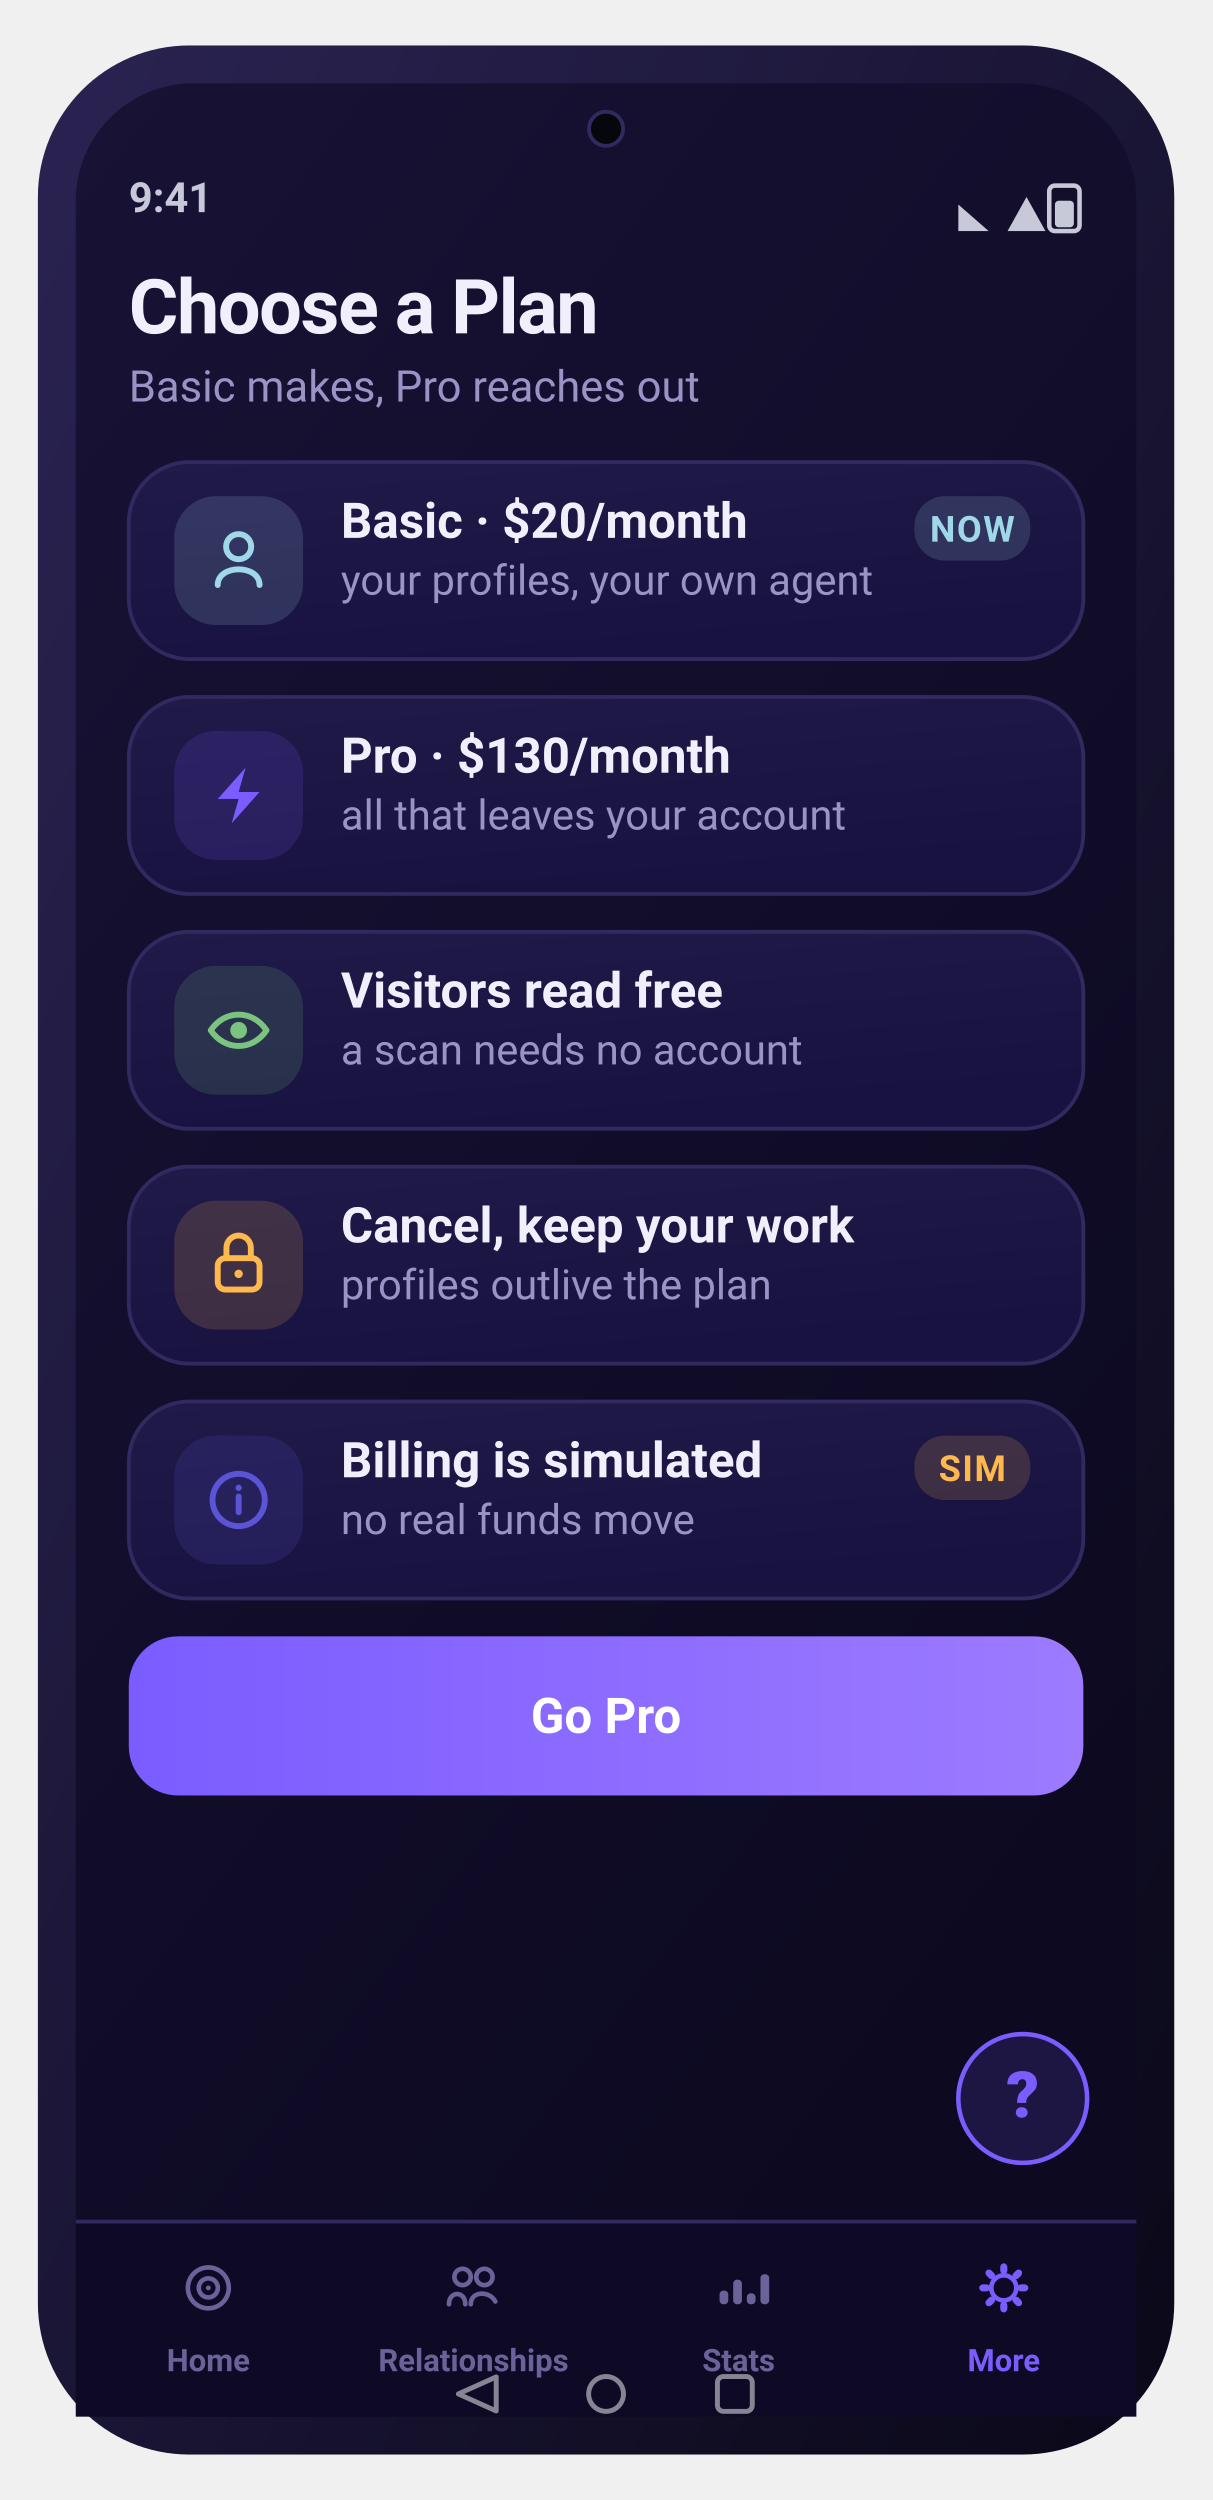
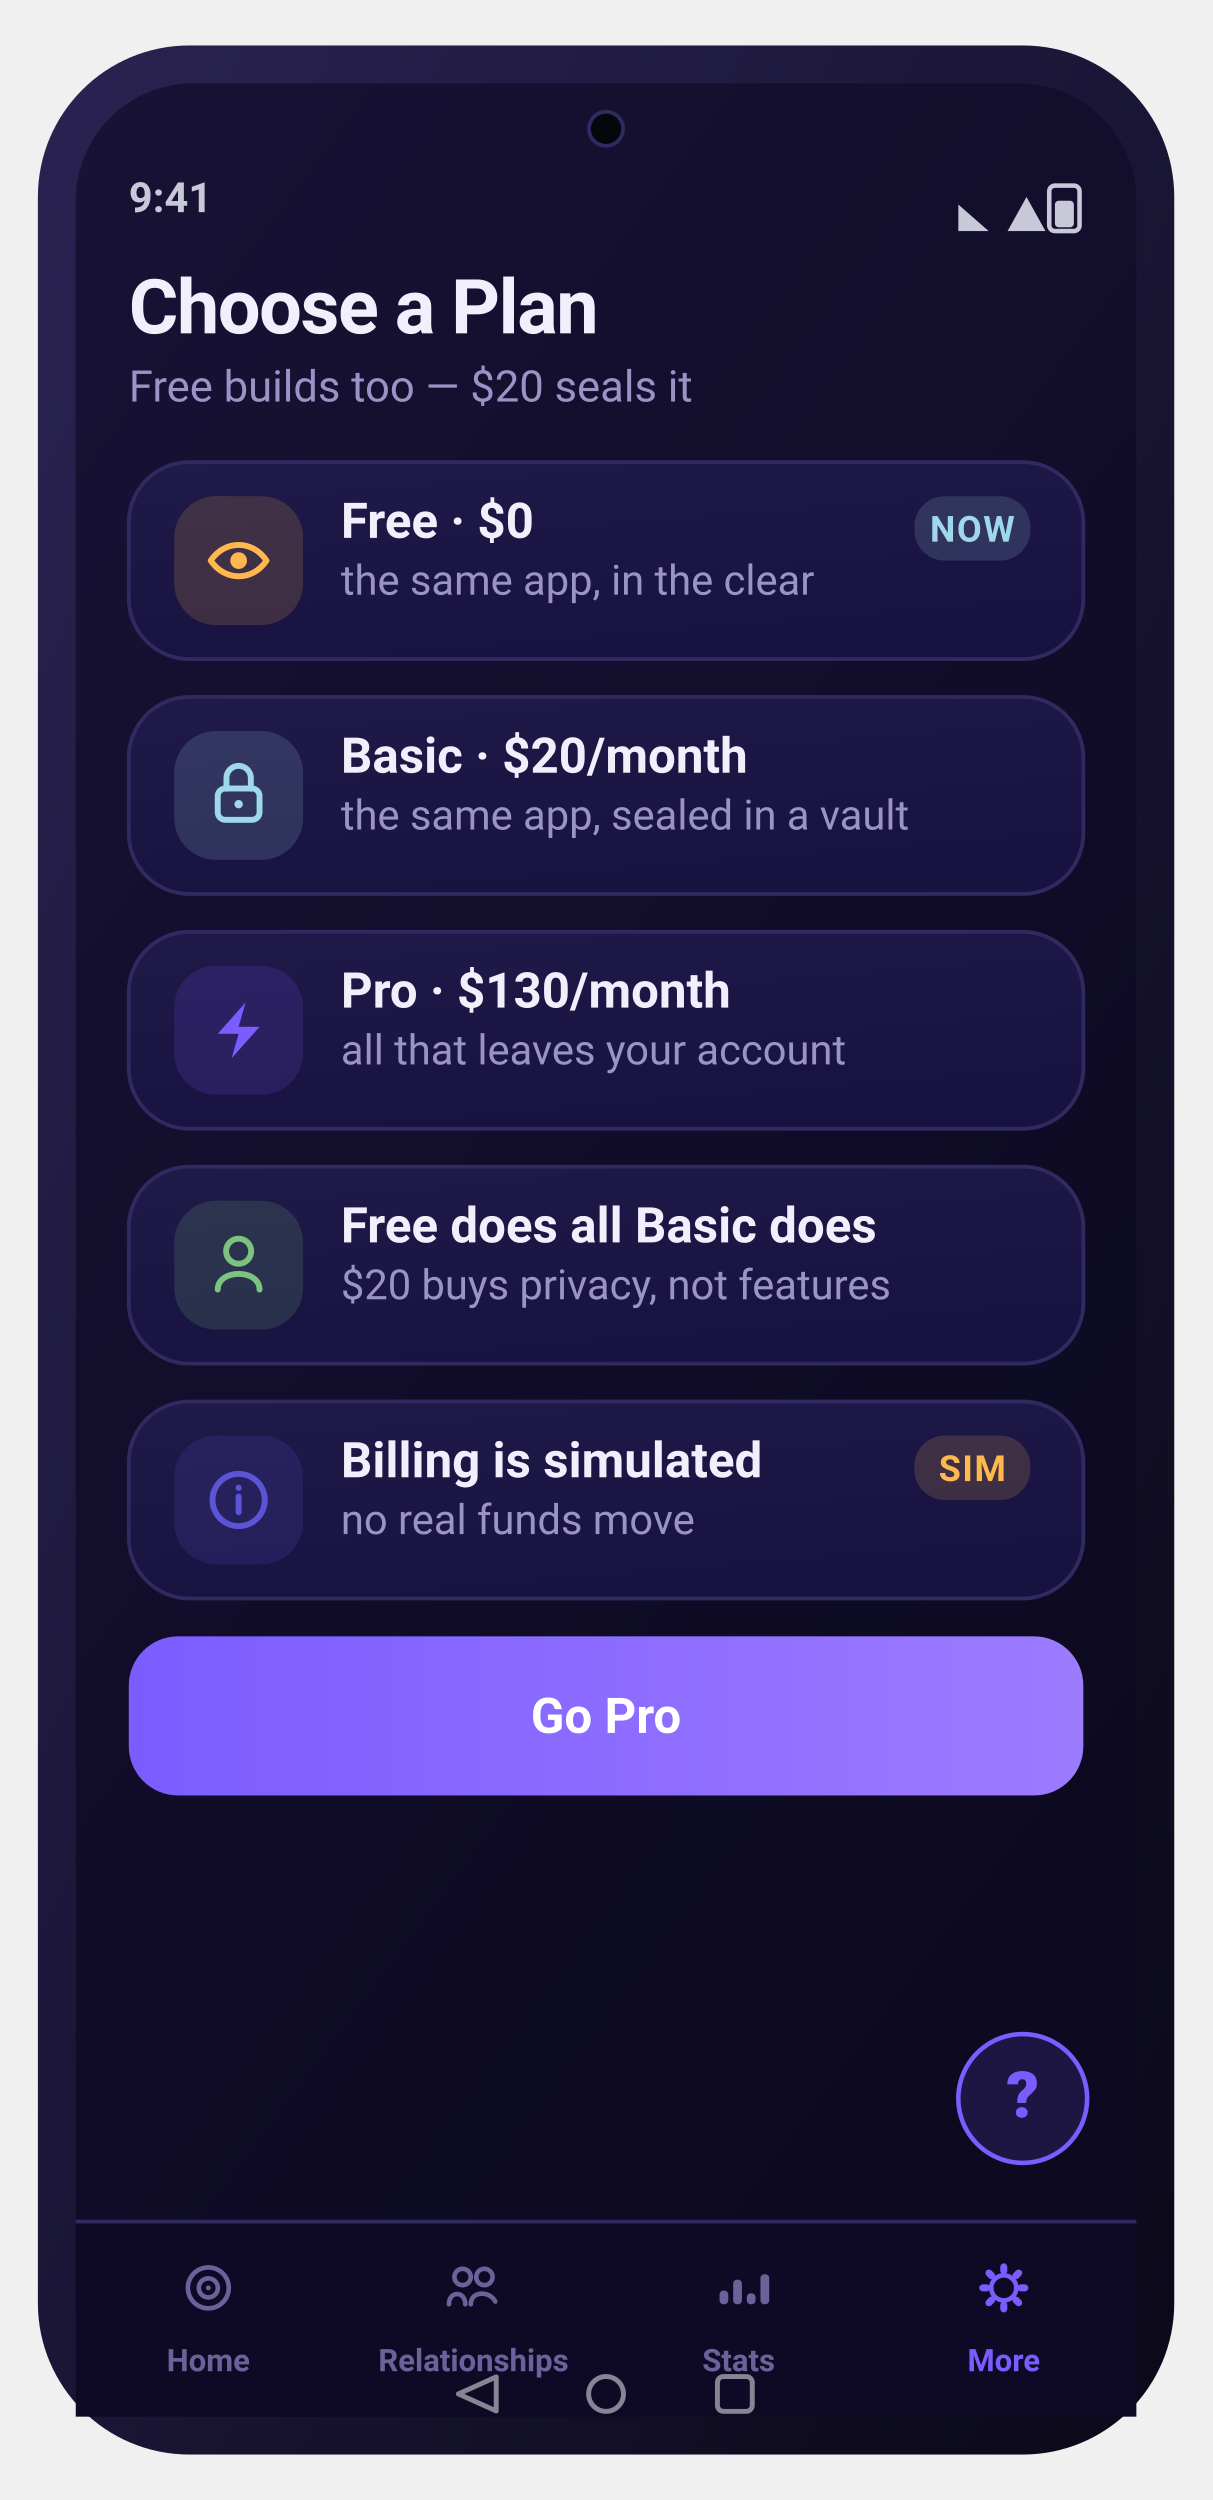
<svg xmlns="http://www.w3.org/2000/svg" width="320" height="660" viewBox="0 0 320 660" role="img" aria-label="Choose a Plan screen">
  <defs>
    <linearGradient id="gScr" x1="0" y1="0" x2="0.6" y2="1">
      <stop offset="0" stop-color="#181235" />
      <stop offset="1" stop-color="#0c0920" />
    </linearGradient>
    <linearGradient id="gFrame" x1="0" y1="0" x2="1" y2="1">
      <stop offset="0" stop-color="#2a2352" />
      <stop offset="1" stop-color="#0a0818" />
    </linearGradient>
    <linearGradient id="gCard" x1="0" y1="0" x2="0.4" y2="1">
      <stop offset="0" stop-color="#201a48" />
      <stop offset="1" stop-color="#181240" />
    </linearGradient>
    <linearGradient id="gBrand" x1="0" y1="0" x2="1" y2="0">
      <stop offset="0" stop-color="#7b5cff" />
      <stop offset="1" stop-color="#9d7bff" />
    </linearGradient>
    <linearGradient id="gAmber" x1="0" y1="0" x2="1" y2="0">
      <stop offset="0" stop-color="#ffb84d" />
      <stop offset="1" stop-color="#ffd27a" />
    </linearGradient>
    <linearGradient id="mV" x1="0" y1="0" x2="1" y2="0">
      <stop offset="0" stop-color="#7b5cff" />
      <stop offset="1" stop-color="#9d7bff" />
    </linearGradient>
    <linearGradient id="mA" x1="0" y1="0" x2="1" y2="0">
      <stop offset="0" stop-color="#ffb84d" />
      <stop offset="1" stop-color="#ff9f45" />
    </linearGradient>
    <linearGradient id="mG" x1="0" y1="0" x2="1" y2="0">
      <stop offset="0" stop-color="#5fb87a" />
      <stop offset="1" stop-color="#7bc47f" />
    </linearGradient>
    <linearGradient id="mC" x1="0" y1="0" x2="1" y2="0">
      <stop offset="0" stop-color="#6bb6d6" />
      <stop offset="1" stop-color="#9fd8e8" />
    </linearGradient>
    <radialGradient id="orb" cx="36%" cy="30%" r="78%">
      <stop offset="0" stop-color="#d9ccff" />
      <stop offset="38%" stop-color="#7b5cff" />
      <stop offset="78%" stop-color="#3f3bc0" />
      <stop offset="100%" stop-color="#140f34" />
    </radialGradient>
    <radialGradient id="glow" cx="50%" cy="50%" r="50%">
      <stop offset="0" stop-color="#7b5cff" stop-opacity="0.5" />
      <stop offset="1" stop-color="#7b5cff" stop-opacity="0" />
    </radialGradient>
  </defs>
  <rect x="10.0" y="12.0" width="300.0" height="636.0" rx="40" fill="url(#gFrame)" />
  <rect x="20.0" y="22.0" width="280.0" height="616.0" rx="31" fill="url(#gScr)" />
  <circle cx="160.0" cy="34" r="4.5" fill="#05070d" />
  <circle cx="160.0" cy="34" r="4.5" fill="none" stroke="#302a60" stroke-width="1" />
  <text x="34.0" y="56.0" font-family="-apple-system,BlinkMacSystemFont,'SF Pro Display','SF Pro Text','Segoe UI',Roboto,system-ui,sans-serif" font-size="11" font-weight="600" fill="#c7c9d9" text-anchor="start">9:41</text>
  <rect x="277.0" y="49.0" width="8.0" height="12.0" rx="1.5" fill="none" stroke="#c7c9d9" stroke-width="1.2" />
  <rect x="278.5" y="53.0" width="5.0" height="7.0" rx="1" fill="#c7c9d9" />
  <path d="M266 61 L271 52 L276 61 Z" fill="#c7c9d9" />
  <path d="M253 61 L253 54 L261 61 Z" fill="#c7c9d9" />
  <text x="34.0" y="88.0" font-family="-apple-system,BlinkMacSystemFont,'SF Pro Display','SF Pro Text','Segoe UI',Roboto,system-ui,sans-serif" font-size="20" font-weight="700" fill="#f2effc" text-anchor="start" letter-spacing="-0.4">Choose a Plan</text>
-   <text x="34.0" y="106.0" font-family="-apple-system,BlinkMacSystemFont,'SF Pro Display','SF Pro Text','Segoe UI',Roboto,system-ui,sans-serif" font-size="11.5" font-weight="400" fill="#9a93c6" text-anchor="start">Basic makes, Pro reaches out</text>
+   <text x="34.0" y="106.0" font-family="-apple-system,BlinkMacSystemFont,'SF Pro Display','SF Pro Text','Segoe UI',Roboto,system-ui,sans-serif" font-size="11.5" font-weight="400" fill="#9a93c6" text-anchor="start">Free builds too — $20 seals it</text>
  <rect x="34.0" y="122.0" width="252.0" height="52.0" rx="16" fill="url(#gCard)" stroke="#302a60" stroke-width="1" />
-   <rect x="46.0" y="131.0" width="34.0" height="34.0" rx="11" fill="rgba(159,216,232,0.16)" />
-   <circle cx="63" cy="144.32" r="3.312" fill="none" stroke="#9fd8e8" stroke-width="1.56" stroke-linecap="round" stroke-linejoin="round" />
-   <path d="M57.48 154.44 c0 -5.52 11.04 -5.52 11.04 0" fill="none" stroke="#9fd8e8" stroke-width="1.56" stroke-linecap="round" stroke-linejoin="round" />
-   <text x="90.0" y="142.0" font-family="-apple-system,BlinkMacSystemFont,'SF Pro Display','SF Pro Text','Segoe UI',Roboto,system-ui,sans-serif" font-size="13" font-weight="600" fill="#f2effc" text-anchor="start">Basic · $20/month</text>
-   <text x="90.0" y="157.0" font-family="-apple-system,BlinkMacSystemFont,'SF Pro Display','SF Pro Text','Segoe UI',Roboto,system-ui,sans-serif" font-size="11" font-weight="400" fill="#9a93c6" text-anchor="start">your profiles, your own agent</text>
+   <rect x="46.0" y="131.0" width="34.0" height="34.0" rx="11" fill="rgba(255,184,77,0.16)" />
+   <path d="M55.64 148.0 c3.68 -5.52 11.04 -5.52 14.72 0 c-3.68 5.52 -11.04 5.52 -14.72 0 Z" fill="none" stroke="#ffb84d" stroke-width="1.56" stroke-linecap="round" stroke-linejoin="round" />
+   <circle cx="63" cy="148.0" r="2.208" fill="#ffb84d" />
+   <text x="90.0" y="142.0" font-family="-apple-system,BlinkMacSystemFont,'SF Pro Display','SF Pro Text','Segoe UI',Roboto,system-ui,sans-serif" font-size="13" font-weight="600" fill="#f2effc" text-anchor="start">Free · $0</text>
+   <text x="90.0" y="157.0" font-family="-apple-system,BlinkMacSystemFont,'SF Pro Display','SF Pro Text','Segoe UI',Roboto,system-ui,sans-serif" font-size="11" font-weight="400" fill="#9a93c6" text-anchor="start">the same app, in the clear</text>
  <rect x="241.4" y="131.0" width="30.6" height="17.0" rx="8" fill="rgba(159,216,232,0.16)" />
  <text x="256.7" y="143.0" font-family="-apple-system,BlinkMacSystemFont,'SF Pro Display','SF Pro Text','Segoe UI',Roboto,system-ui,sans-serif" font-size="9.5" font-weight="700" fill="#9fd8e8" text-anchor="middle" letter-spacing="0.4">NOW</text>
  <rect x="34.0" y="184.0" width="252.0" height="52.0" rx="16" fill="url(#gCard)" stroke="#302a60" stroke-width="1" />
-   <rect x="46.0" y="193.0" width="34.0" height="34.0" rx="11" fill="rgba(123,92,255,0.16)" />
-   <path d="M64.84 202.64 L57.48 210.92 L63 210.92 L61.16 217.36 L68.52 209.08 L63 209.08 Z" fill="#7b5cff" />
-   <text x="90.0" y="204.0" font-family="-apple-system,BlinkMacSystemFont,'SF Pro Display','SF Pro Text','Segoe UI',Roboto,system-ui,sans-serif" font-size="13" font-weight="600" fill="#f2effc" text-anchor="start">Pro · $130/month</text>
-   <text x="90.0" y="219.0" font-family="-apple-system,BlinkMacSystemFont,'SF Pro Display','SF Pro Text','Segoe UI',Roboto,system-ui,sans-serif" font-size="11" font-weight="400" fill="#9a93c6" text-anchor="start">all that leaves your account</text>
+   <rect x="46.0" y="193.0" width="34.0" height="34.0" rx="11" fill="rgba(159,216,232,0.16)" />
+   <rect x="57.48" y="208.16" width="11.04" height="8.28" rx="2" fill="none" stroke="#9fd8e8" stroke-width="1.56" stroke-linecap="round" stroke-linejoin="round" />
+   <path d="M59.78 208.16 v-2.76 a3.22 3.22 0 0 1 6.44 0 v2.76" fill="none" stroke="#9fd8e8" stroke-width="1.56" stroke-linecap="round" stroke-linejoin="round" />
+   <circle cx="63" cy="212.3" r="1.104" fill="#9fd8e8" />
+   <text x="90.0" y="204.0" font-family="-apple-system,BlinkMacSystemFont,'SF Pro Display','SF Pro Text','Segoe UI',Roboto,system-ui,sans-serif" font-size="13" font-weight="600" fill="#f2effc" text-anchor="start">Basic · $20/month</text>
+   <text x="90.0" y="219.0" font-family="-apple-system,BlinkMacSystemFont,'SF Pro Display','SF Pro Text','Segoe UI',Roboto,system-ui,sans-serif" font-size="11" font-weight="400" fill="#9a93c6" text-anchor="start">the same app, sealed in a vault</text>
  <rect x="34.0" y="246.0" width="252.0" height="52.0" rx="16" fill="url(#gCard)" stroke="#302a60" stroke-width="1" />
-   <rect x="46.0" y="255.0" width="34.0" height="34.0" rx="11" fill="rgba(123,196,127,0.16)" />
-   <path d="M55.64 272.0 c3.68 -5.52 11.04 -5.52 14.72 0 c-3.68 5.52 -11.04 5.52 -14.72 0 Z" fill="none" stroke="#7bc47f" stroke-width="1.56" stroke-linecap="round" stroke-linejoin="round" />
-   <circle cx="63" cy="272.0" r="2.208" fill="#7bc47f" />
-   <text x="90.0" y="266.0" font-family="-apple-system,BlinkMacSystemFont,'SF Pro Display','SF Pro Text','Segoe UI',Roboto,system-ui,sans-serif" font-size="13" font-weight="600" fill="#f2effc" text-anchor="start">Visitors read free</text>
-   <text x="90.0" y="281.0" font-family="-apple-system,BlinkMacSystemFont,'SF Pro Display','SF Pro Text','Segoe UI',Roboto,system-ui,sans-serif" font-size="11" font-weight="400" fill="#9a93c6" text-anchor="start">a scan needs no account</text>
+   <rect x="46.0" y="255.0" width="34.0" height="34.0" rx="11" fill="rgba(123,92,255,0.16)" />
+   <path d="M64.84 264.64 L57.48 272.92 L63 272.92 L61.16 279.36 L68.52 271.08 L63 271.08 Z" fill="#7b5cff" />
+   <text x="90.0" y="266.0" font-family="-apple-system,BlinkMacSystemFont,'SF Pro Display','SF Pro Text','Segoe UI',Roboto,system-ui,sans-serif" font-size="13" font-weight="600" fill="#f2effc" text-anchor="start">Pro · $130/month</text>
+   <text x="90.0" y="281.0" font-family="-apple-system,BlinkMacSystemFont,'SF Pro Display','SF Pro Text','Segoe UI',Roboto,system-ui,sans-serif" font-size="11" font-weight="400" fill="#9a93c6" text-anchor="start">all that leaves your account</text>
  <rect x="34.0" y="308.0" width="252.0" height="52.0" rx="16" fill="url(#gCard)" stroke="#302a60" stroke-width="1" />
-   <rect x="46.0" y="317.0" width="34.0" height="34.0" rx="11" fill="rgba(255,184,77,0.16)" />
-   <rect x="57.48" y="332.16" width="11.04" height="8.28" rx="2" fill="none" stroke="#ffb84d" stroke-width="1.56" stroke-linecap="round" stroke-linejoin="round" />
-   <path d="M59.78 332.16 v-2.76 a3.22 3.22 0 0 1 6.44 0 v2.76" fill="none" stroke="#ffb84d" stroke-width="1.56" stroke-linecap="round" stroke-linejoin="round" />
-   <circle cx="63" cy="336.3" r="1.104" fill="#ffb84d" />
-   <text x="90.0" y="328.0" font-family="-apple-system,BlinkMacSystemFont,'SF Pro Display','SF Pro Text','Segoe UI',Roboto,system-ui,sans-serif" font-size="13" font-weight="600" fill="#f2effc" text-anchor="start">Cancel, keep your work</text>
-   <text x="90.0" y="343.0" font-family="-apple-system,BlinkMacSystemFont,'SF Pro Display','SF Pro Text','Segoe UI',Roboto,system-ui,sans-serif" font-size="11" font-weight="400" fill="#9a93c6" text-anchor="start">profiles outlive the plan</text>
+   <rect x="46.0" y="317.0" width="34.0" height="34.0" rx="11" fill="rgba(123,196,127,0.16)" />
+   <circle cx="63" cy="330.32" r="3.312" fill="none" stroke="#7bc47f" stroke-width="1.56" stroke-linecap="round" stroke-linejoin="round" />
+   <path d="M57.48 340.44 c0 -5.52 11.04 -5.52 11.04 0" fill="none" stroke="#7bc47f" stroke-width="1.56" stroke-linecap="round" stroke-linejoin="round" />
+   <text x="90.0" y="328.0" font-family="-apple-system,BlinkMacSystemFont,'SF Pro Display','SF Pro Text','Segoe UI',Roboto,system-ui,sans-serif" font-size="13" font-weight="600" fill="#f2effc" text-anchor="start">Free does all Basic does</text>
+   <text x="90.0" y="343.0" font-family="-apple-system,BlinkMacSystemFont,'SF Pro Display','SF Pro Text','Segoe UI',Roboto,system-ui,sans-serif" font-size="11" font-weight="400" fill="#9a93c6" text-anchor="start">$20 buys privacy, not features</text>
  <rect x="34.0" y="370.0" width="252.0" height="52.0" rx="16" fill="url(#gCard)" stroke="#302a60" stroke-width="1" />
  <rect x="46.0" y="379.0" width="34.0" height="34.0" rx="11" fill="rgba(91,84,214,0.16)" />
  <circle cx="63" cy="396.0" r="6.9" fill="none" stroke="#5b54d6" stroke-width="1.56" stroke-linecap="round" stroke-linejoin="round" />
  <circle cx="63" cy="392.78" r="0.828" fill="#5b54d6" />
  <path d="M63 395.08 v4.14" fill="none" stroke="#5b54d6" stroke-width="1.56" stroke-linecap="round" stroke-linejoin="round" />
  <text x="90.0" y="390.0" font-family="-apple-system,BlinkMacSystemFont,'SF Pro Display','SF Pro Text','Segoe UI',Roboto,system-ui,sans-serif" font-size="13" font-weight="600" fill="#f2effc" text-anchor="start">Billing is simulated</text>
  <text x="90.0" y="405.0" font-family="-apple-system,BlinkMacSystemFont,'SF Pro Display','SF Pro Text','Segoe UI',Roboto,system-ui,sans-serif" font-size="11" font-weight="400" fill="#9a93c6" text-anchor="start">no real funds move</text>
  <rect x="241.4" y="379.0" width="30.6" height="17.0" rx="8" fill="rgba(255,184,77,0.16)" />
  <text x="256.7" y="391.0" font-family="-apple-system,BlinkMacSystemFont,'SF Pro Display','SF Pro Text','Segoe UI',Roboto,system-ui,sans-serif" font-size="9.5" font-weight="700" fill="#ffb84d" text-anchor="middle" letter-spacing="0.4">SIM</text>
  <rect x="34.0" y="432.0" width="252.0" height="42.0" rx="13" fill="url(#gBrand)" />
  <text x="160.0" y="457.5" font-family="-apple-system,BlinkMacSystemFont,'SF Pro Display','SF Pro Text','Segoe UI',Roboto,system-ui,sans-serif" font-size="13" font-weight="700" fill="#fff" text-anchor="middle">Go Pro</text>
  <rect x="20.0" y="586.0" width="280.0" height="52.0" rx="0" fill="#0e0a26" />
  <rect x="20" y="586" width="280" height="1" fill="#302a60" />
  <circle cx="55.0" cy="604" r="5.4" fill="none" stroke="#6a6399" stroke-width="1.22" stroke-linecap="round" stroke-linejoin="round" />
  <circle cx="55.0" cy="604" r="2.52" fill="none" stroke="#6a6399" stroke-width="1.22" stroke-linecap="round" stroke-linejoin="round" />
  <circle cx="55.0" cy="604" r="0.648" fill="#6a6399" />
  <text x="55.0" y="626.0" font-family="-apple-system,BlinkMacSystemFont,'SF Pro Display','SF Pro Text','Segoe UI',Roboto,system-ui,sans-serif" font-size="8.2" font-weight="600" fill="#6a6399" text-anchor="middle">Home</text>
  <circle cx="122.12" cy="601.12" r="2.16" fill="none" stroke="#6a6399" stroke-width="1.22" stroke-linecap="round" stroke-linejoin="round" />
  <circle cx="127.88" cy="601.12" r="2.16" fill="none" stroke="#6a6399" stroke-width="1.22" stroke-linecap="round" stroke-linejoin="round" />
  <path d="M118.52 608.32 c0 -3.6 4.32 -3.6 4.32 0 M124.28 608.32 c0 -3.6 5.04 -3.6 6.48 -0.72" fill="none" stroke="#6a6399" stroke-width="1.22" stroke-linecap="round" stroke-linejoin="round" />
  <text x="125.0" y="626.0" font-family="-apple-system,BlinkMacSystemFont,'SF Pro Display','SF Pro Text','Segoe UI',Roboto,system-ui,sans-serif" font-size="8.2" font-weight="600" fill="#6a6399" text-anchor="middle">Relationships</text>
  <rect x="189.96" y="604.72" width="2.304" height="3.6" rx="1" fill="#6a6399" />
  <rect x="193.56" y="601.84" width="2.304" height="6.48" rx="1" fill="#6a6399" />
  <rect x="197.16" y="605.44" width="2.304" height="2.88" rx="1" fill="#6a6399" />
  <rect x="200.76" y="600.4" width="2.304" height="7.92" rx="1" fill="#6a6399" />
  <text x="195.0" y="626.0" font-family="-apple-system,BlinkMacSystemFont,'SF Pro Display','SF Pro Text','Segoe UI',Roboto,system-ui,sans-serif" font-size="8.2" font-weight="600" fill="#6a6399" text-anchor="middle">Stats</text>
  <rect x="264.064" y="597.52" width="1.872" height="2.88" rx="1" transform="rotate(0 265.0 604)" fill="#7b5cff" />
  <rect x="264.064" y="597.52" width="1.872" height="2.88" rx="1" transform="rotate(45 265.0 604)" fill="#7b5cff" />
  <rect x="264.064" y="597.52" width="1.872" height="2.88" rx="1" transform="rotate(90 265.0 604)" fill="#7b5cff" />
  <rect x="264.064" y="597.52" width="1.872" height="2.88" rx="1" transform="rotate(135 265.0 604)" fill="#7b5cff" />
  <rect x="264.064" y="597.52" width="1.872" height="2.88" rx="1" transform="rotate(180 265.0 604)" fill="#7b5cff" />
  <rect x="264.064" y="597.52" width="1.872" height="2.88" rx="1" transform="rotate(225 265.0 604)" fill="#7b5cff" />
  <rect x="264.064" y="597.52" width="1.872" height="2.88" rx="1" transform="rotate(270 265.0 604)" fill="#7b5cff" />
  <rect x="264.064" y="597.52" width="1.872" height="2.88" rx="1" transform="rotate(315 265.0 604)" fill="#7b5cff" />
  <circle cx="265.0" cy="604" r="3.312" fill="none" stroke="#7b5cff" stroke-width="1.22" stroke-linecap="round" stroke-linejoin="round" />
  <text x="265.0" y="626.0" font-family="-apple-system,BlinkMacSystemFont,'SF Pro Display','SF Pro Text','Segoe UI',Roboto,system-ui,sans-serif" font-size="8.2" font-weight="600" fill="#7b5cff" text-anchor="middle">More</text>
  <circle cx="270" cy="554" r="17" fill="rgba(123,92,255,0.16)" stroke="#7b5cff" stroke-width="1.2" />
  <text x="270.0" y="559.0" font-family="-apple-system,BlinkMacSystemFont,'SF Pro Display','SF Pro Text','Segoe UI',Roboto,system-ui,sans-serif" font-size="17" font-weight="800" fill="#7b5cff" text-anchor="middle">?</text>
  <path d="M131.0 627.5 L121.0 632 L131.0 636.5 Z" fill="none" stroke="rgba(255,255,255,0.5)" stroke-width="1.3" stroke-linejoin="round" />
  <circle cx="160.0" cy="632" r="4.6" fill="none" stroke="rgba(255,255,255,0.5)" stroke-width="1.3" />
  <rect x="189.4" y="627.4" width="9.2" height="9.2" rx="1.6" fill="none" stroke="rgba(255,255,255,0.5)" stroke-width="1.3" />
</svg>
